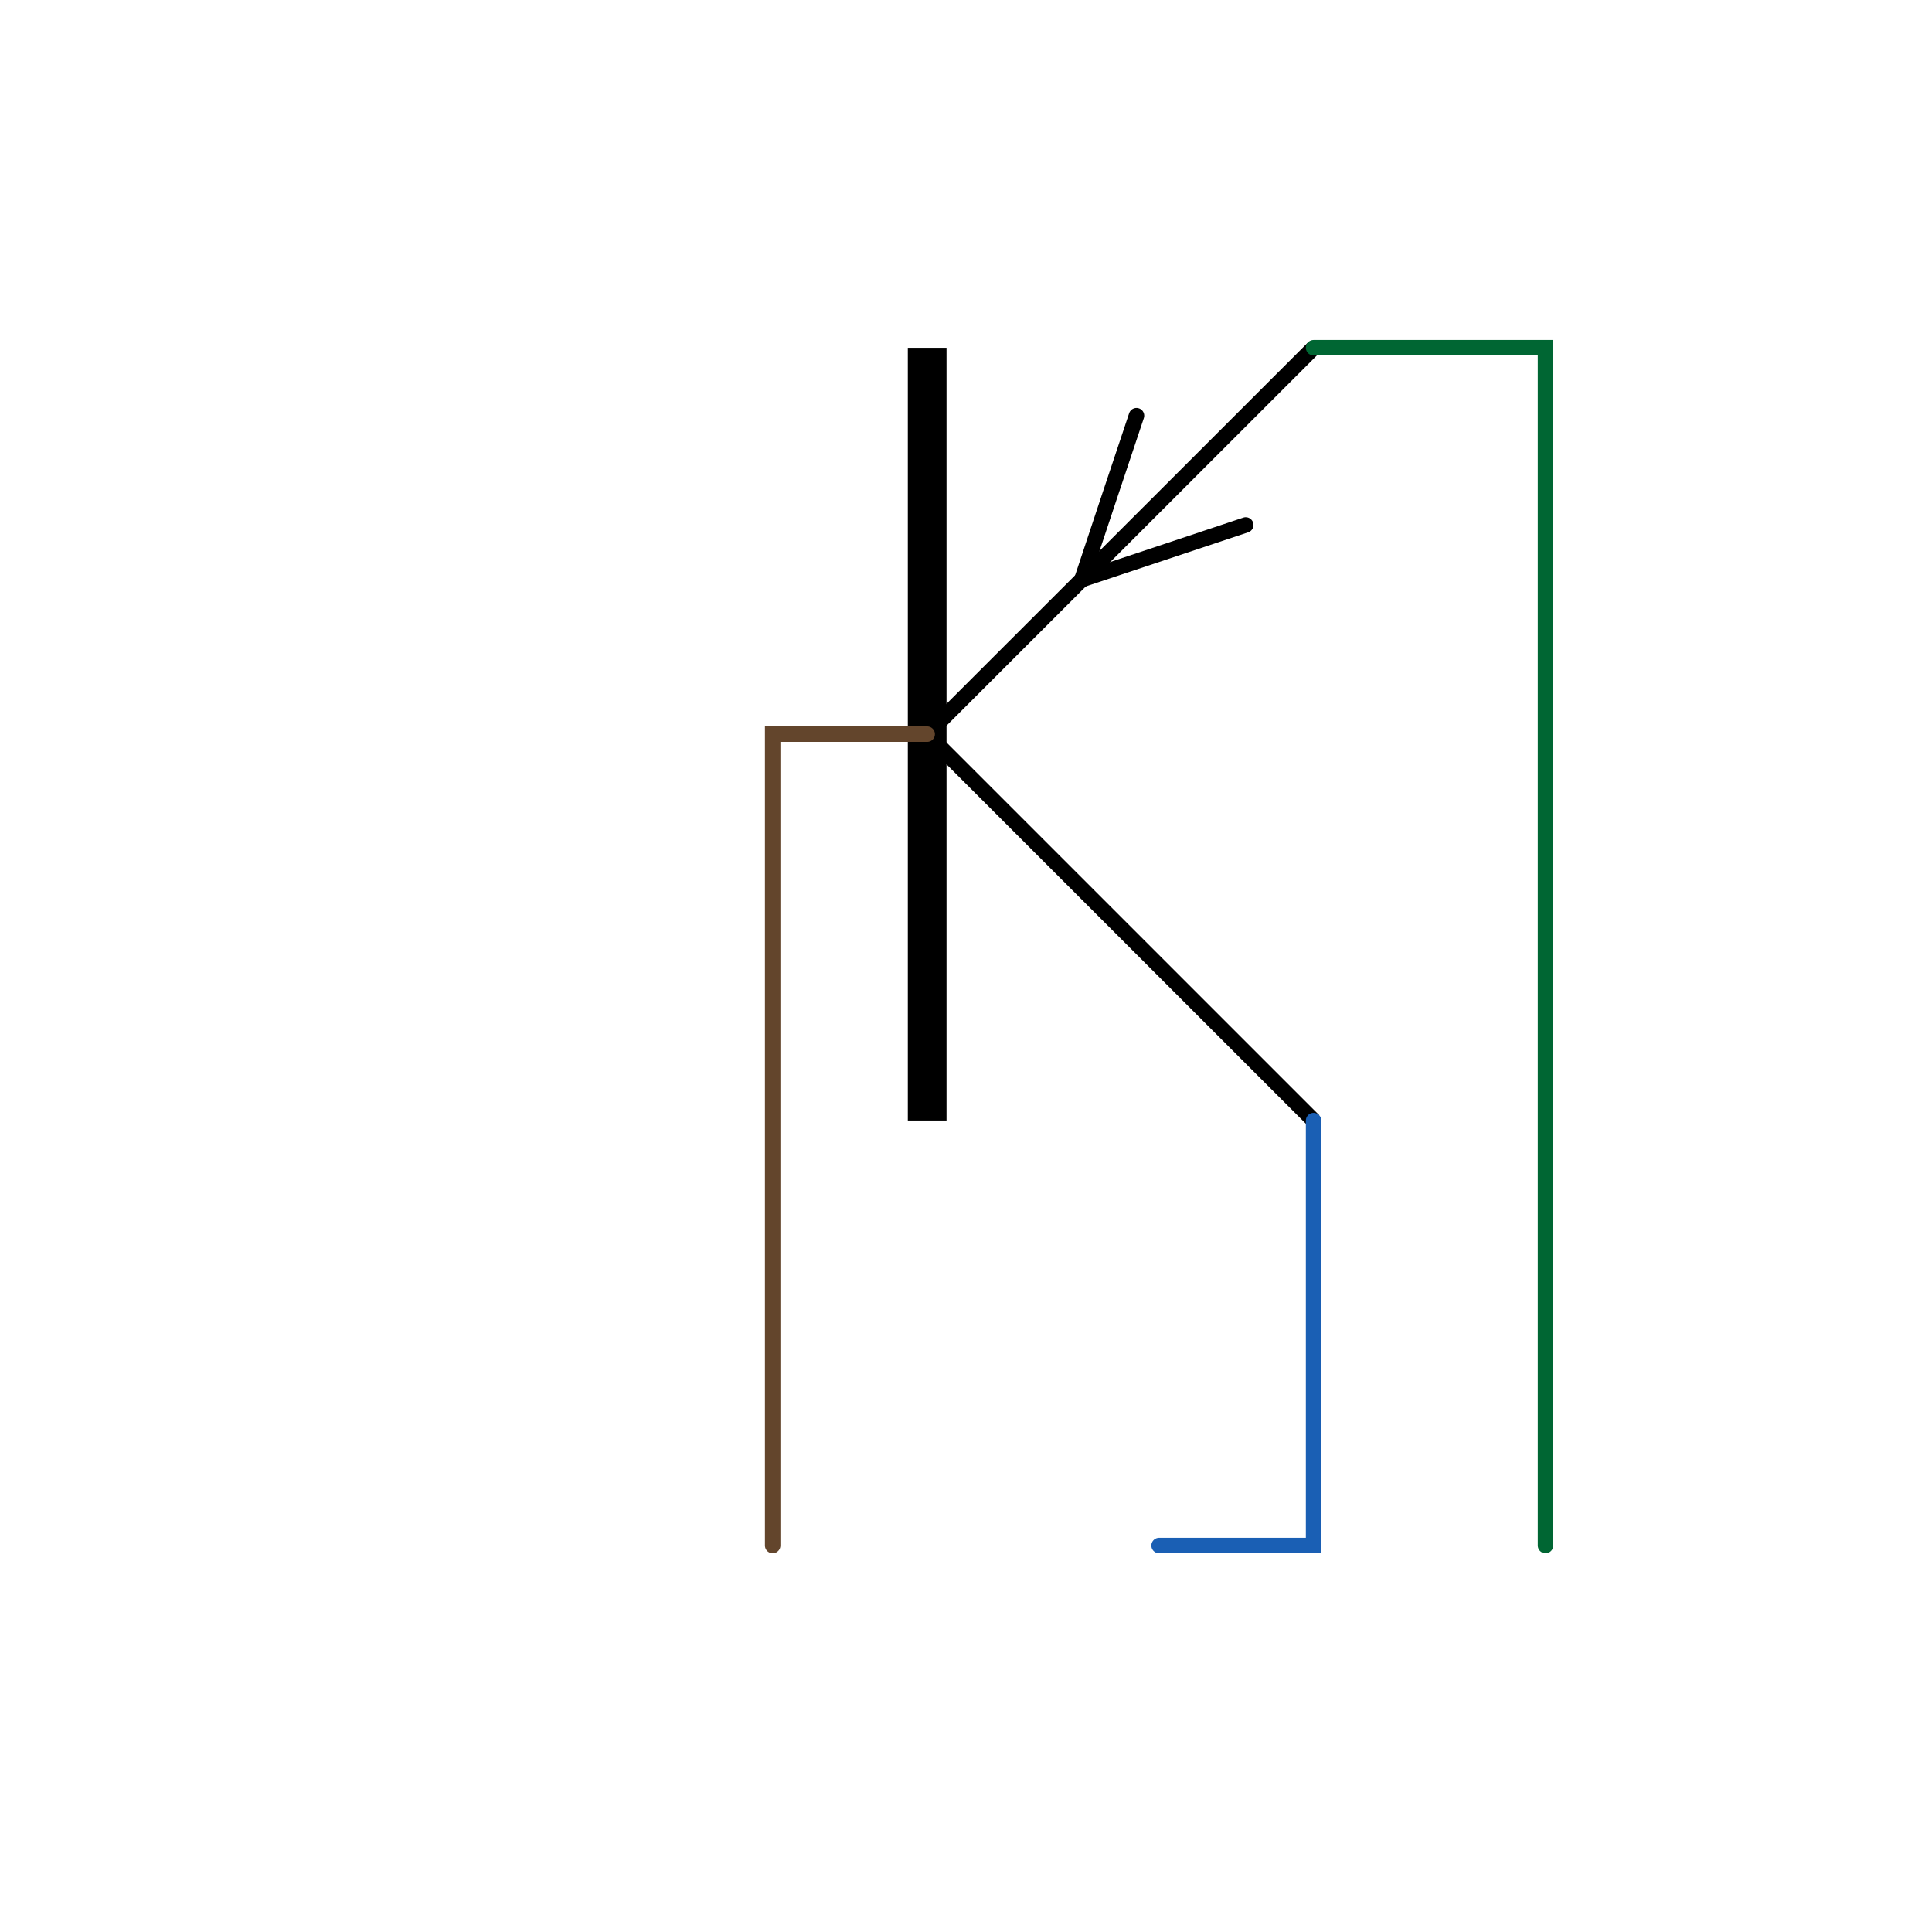
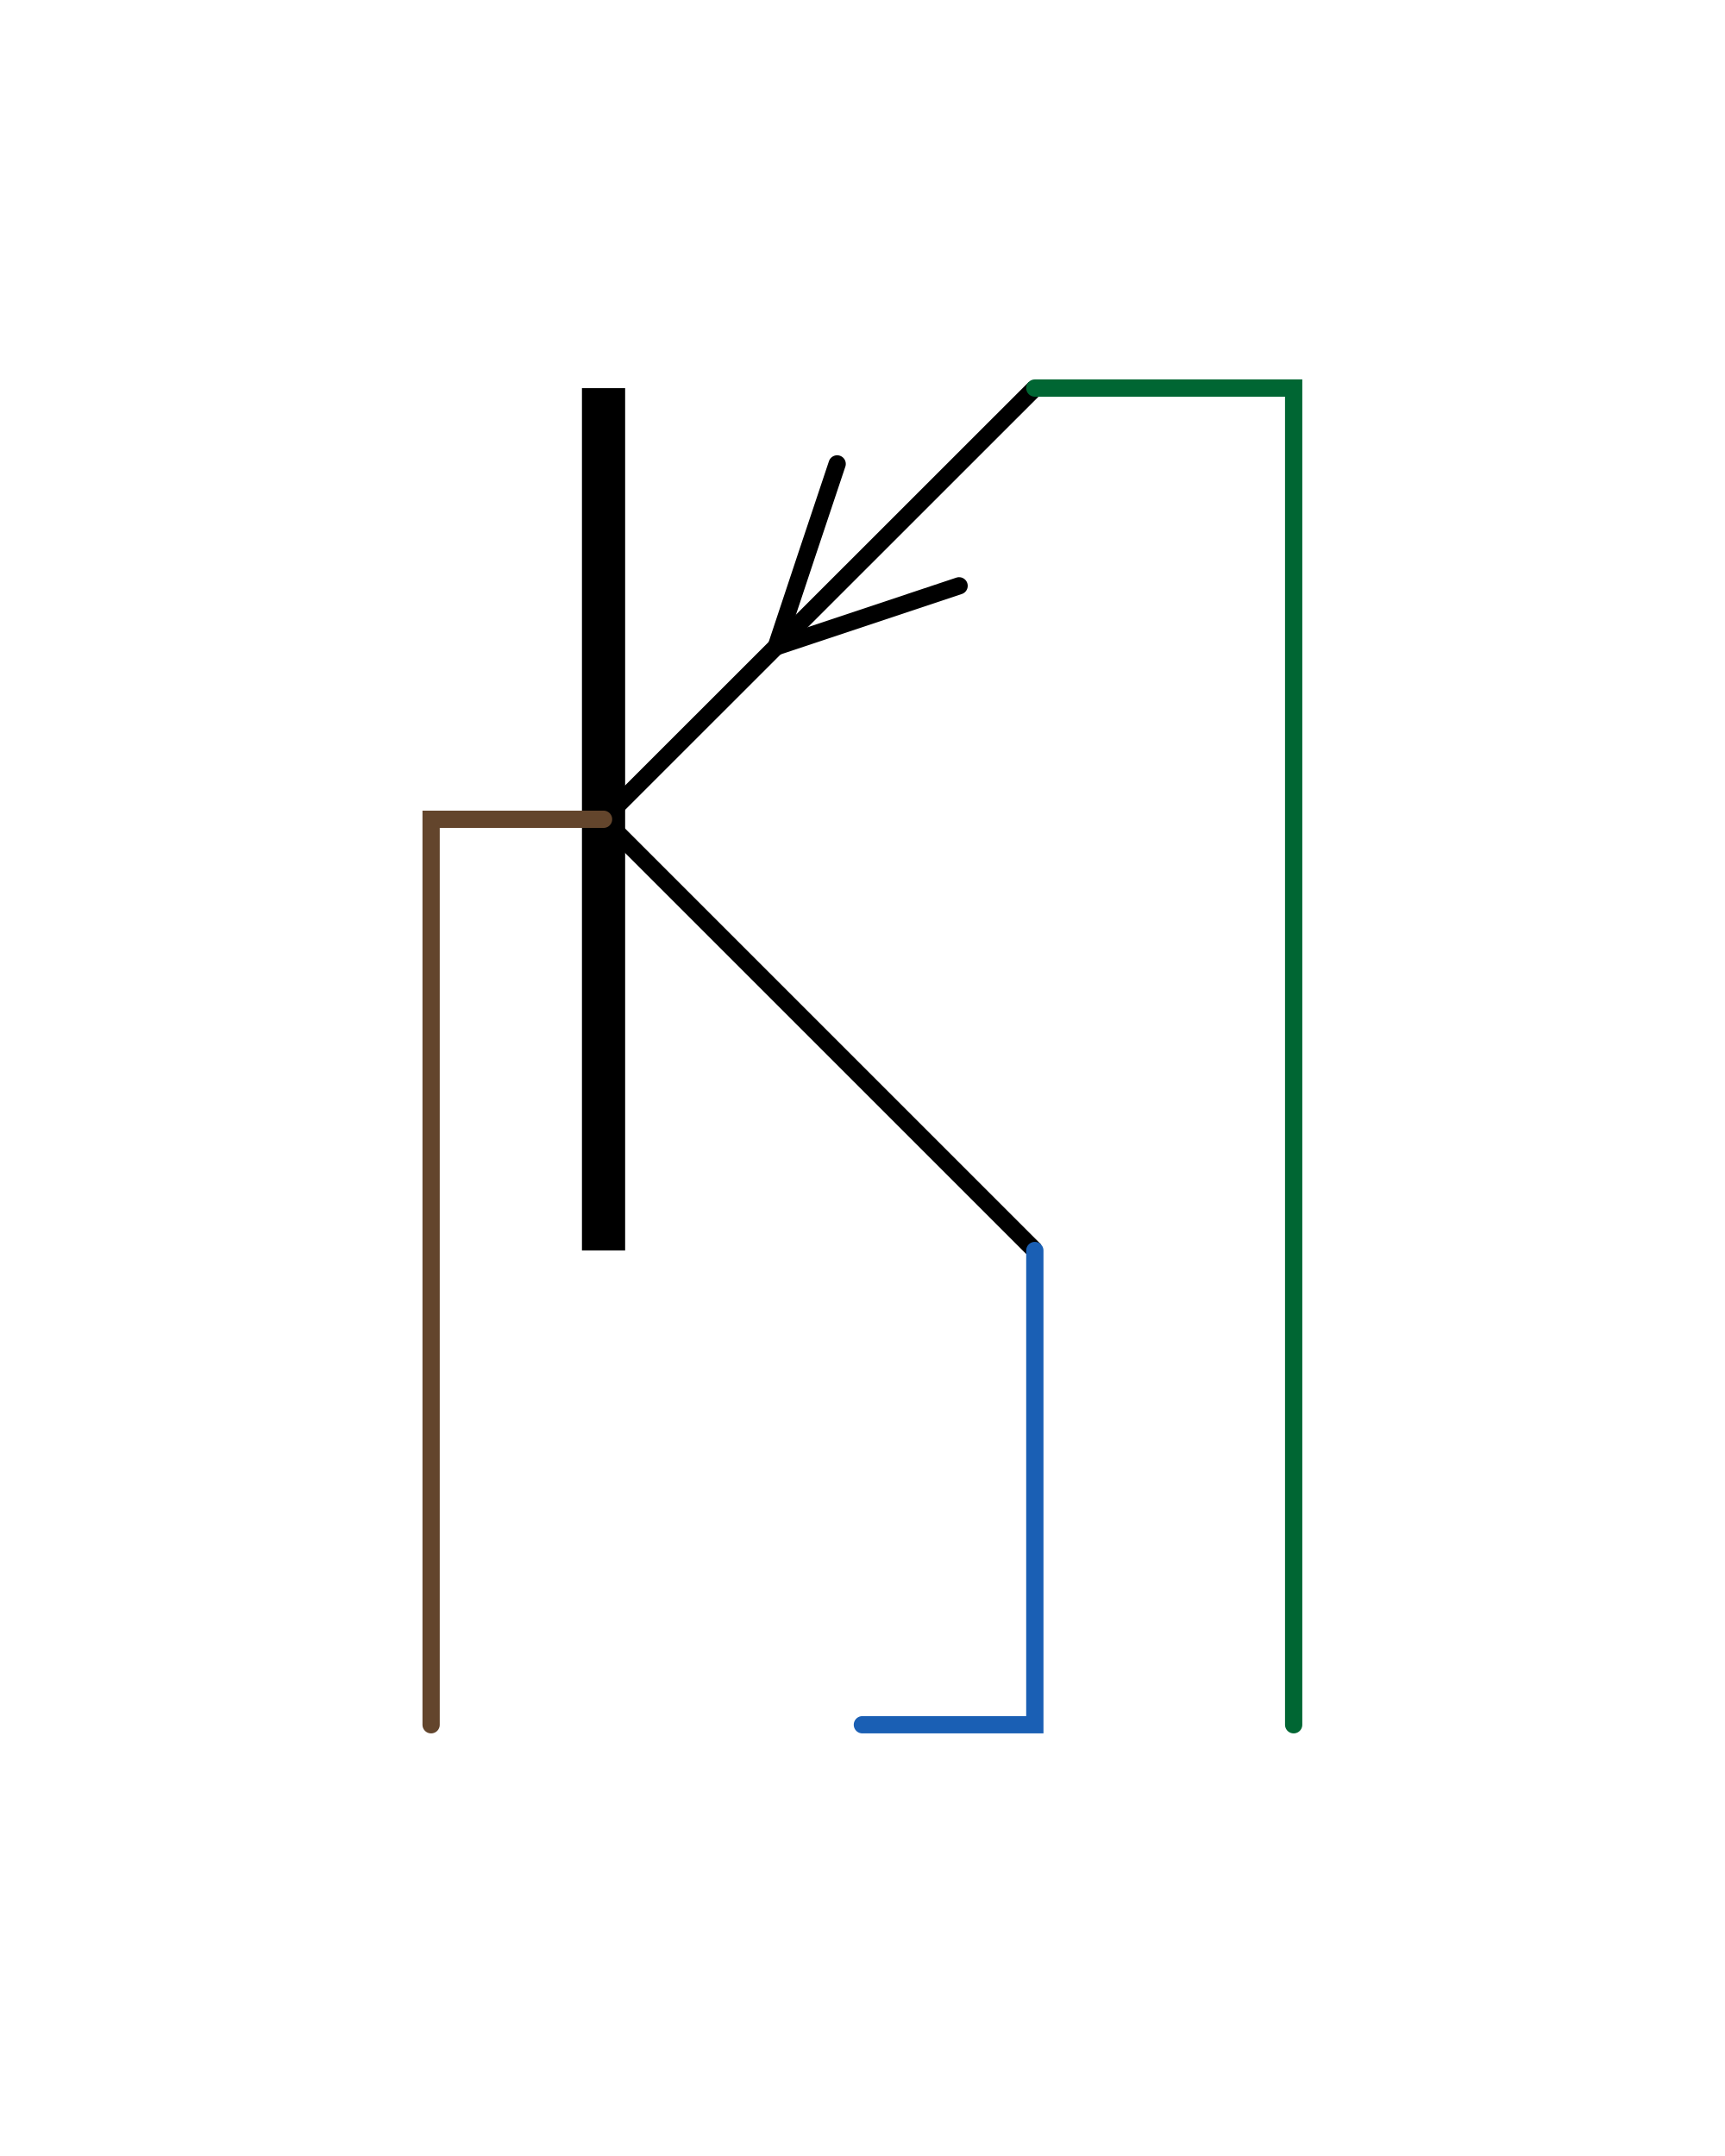
- <svg xmlns="http://www.w3.org/2000/svg" viewBox="0 0 50 50">
-   <g transform="matrix(3.7795,0,0,3.7795,-459.9998,-10)">
+ <svg xmlns="http://www.w3.org/2000/svg" viewBox="0 0 40 50">
+   <g transform="matrix(3.7795,0,0,3.7795,-469.9998,-10)">
    <path style="fill:none;fill-opacity:0.3;stroke:#000000;stroke-width:0.265;stroke-linecap:butt;stroke-dasharray:none;stroke-opacity:1" d="M 121.708,5.292 C 121.708,7.056 121.708,8.819 121.708,10.583" id="path414" transform="translate(6.349958,-0.2645831)" />
    <path style="fill:none;fill-opacity:0.3;stroke:#000000;stroke-width:0.106;stroke-linecap:butt;stroke-dasharray:none;stroke-opacity:1" d="M 121.708,7.937 C 122.59,7.056 123.472,6.174 124.354,5.292" id="path415" transform="translate(6.349958,-0.2645831)" />
    <path style="fill:none;fill-opacity:0.3;stroke:#000000;stroke-width:0.106;stroke-linecap:butt;stroke-dasharray:none;stroke-opacity:1" d="M 124.354,10.583 C 123.472,9.701 122.59,8.819 121.708,7.937" id="path416" transform="translate(6.349958,-0.2645831)" />
    <g id="g419" transform="rotate(135,126.7585,9.552199)">
      <g id="g418" transform="translate(-0.5465439,-0.6213784)">
        <path style="fill:none;fill-opacity:0.3;stroke:#000000;stroke-width:0.106;stroke-linecap:round;stroke-dasharray:none;stroke-opacity:1" d="M 122.502,10.054 C 122.855,10.231 123.208,10.407 123.56,10.583" id="path417" />
        <path style="fill:none;fill-opacity:0.3;stroke:#000000;stroke-width:0.106;stroke-linecap:round;stroke-dasharray:none;stroke-opacity:1" d="M 122.502,11.112 C 122.855,10.936 123.208,10.76 123.56,10.583" id="path418" />
      </g>
    </g>
    <path style="fill:none;fill-opacity:0.3;stroke:#006633;stroke-width:0.106;stroke-linecap:round;stroke-dasharray:none;stroke-opacity:1" d="M 130.704,5.027 H 132.292 V 13.229 13.229" id="path420" />
    <path style="fill:none;fill-opacity:0.3;stroke:#63452c;stroke-width:0.106;stroke-linecap:round;stroke-dasharray:none;stroke-opacity:1" d="M 127,13.229 V 7.937 7.673 H 128.058" id="path433" />
    <path style="fill:none;fill-opacity:0.3;stroke:#1a5fb4;stroke-width:0.106;stroke-linecap:round;stroke-dasharray:none;stroke-opacity:1" d="M 130.704,10.319 V 13.229 H 129.646" id="path434" />
  </g>
</svg>
